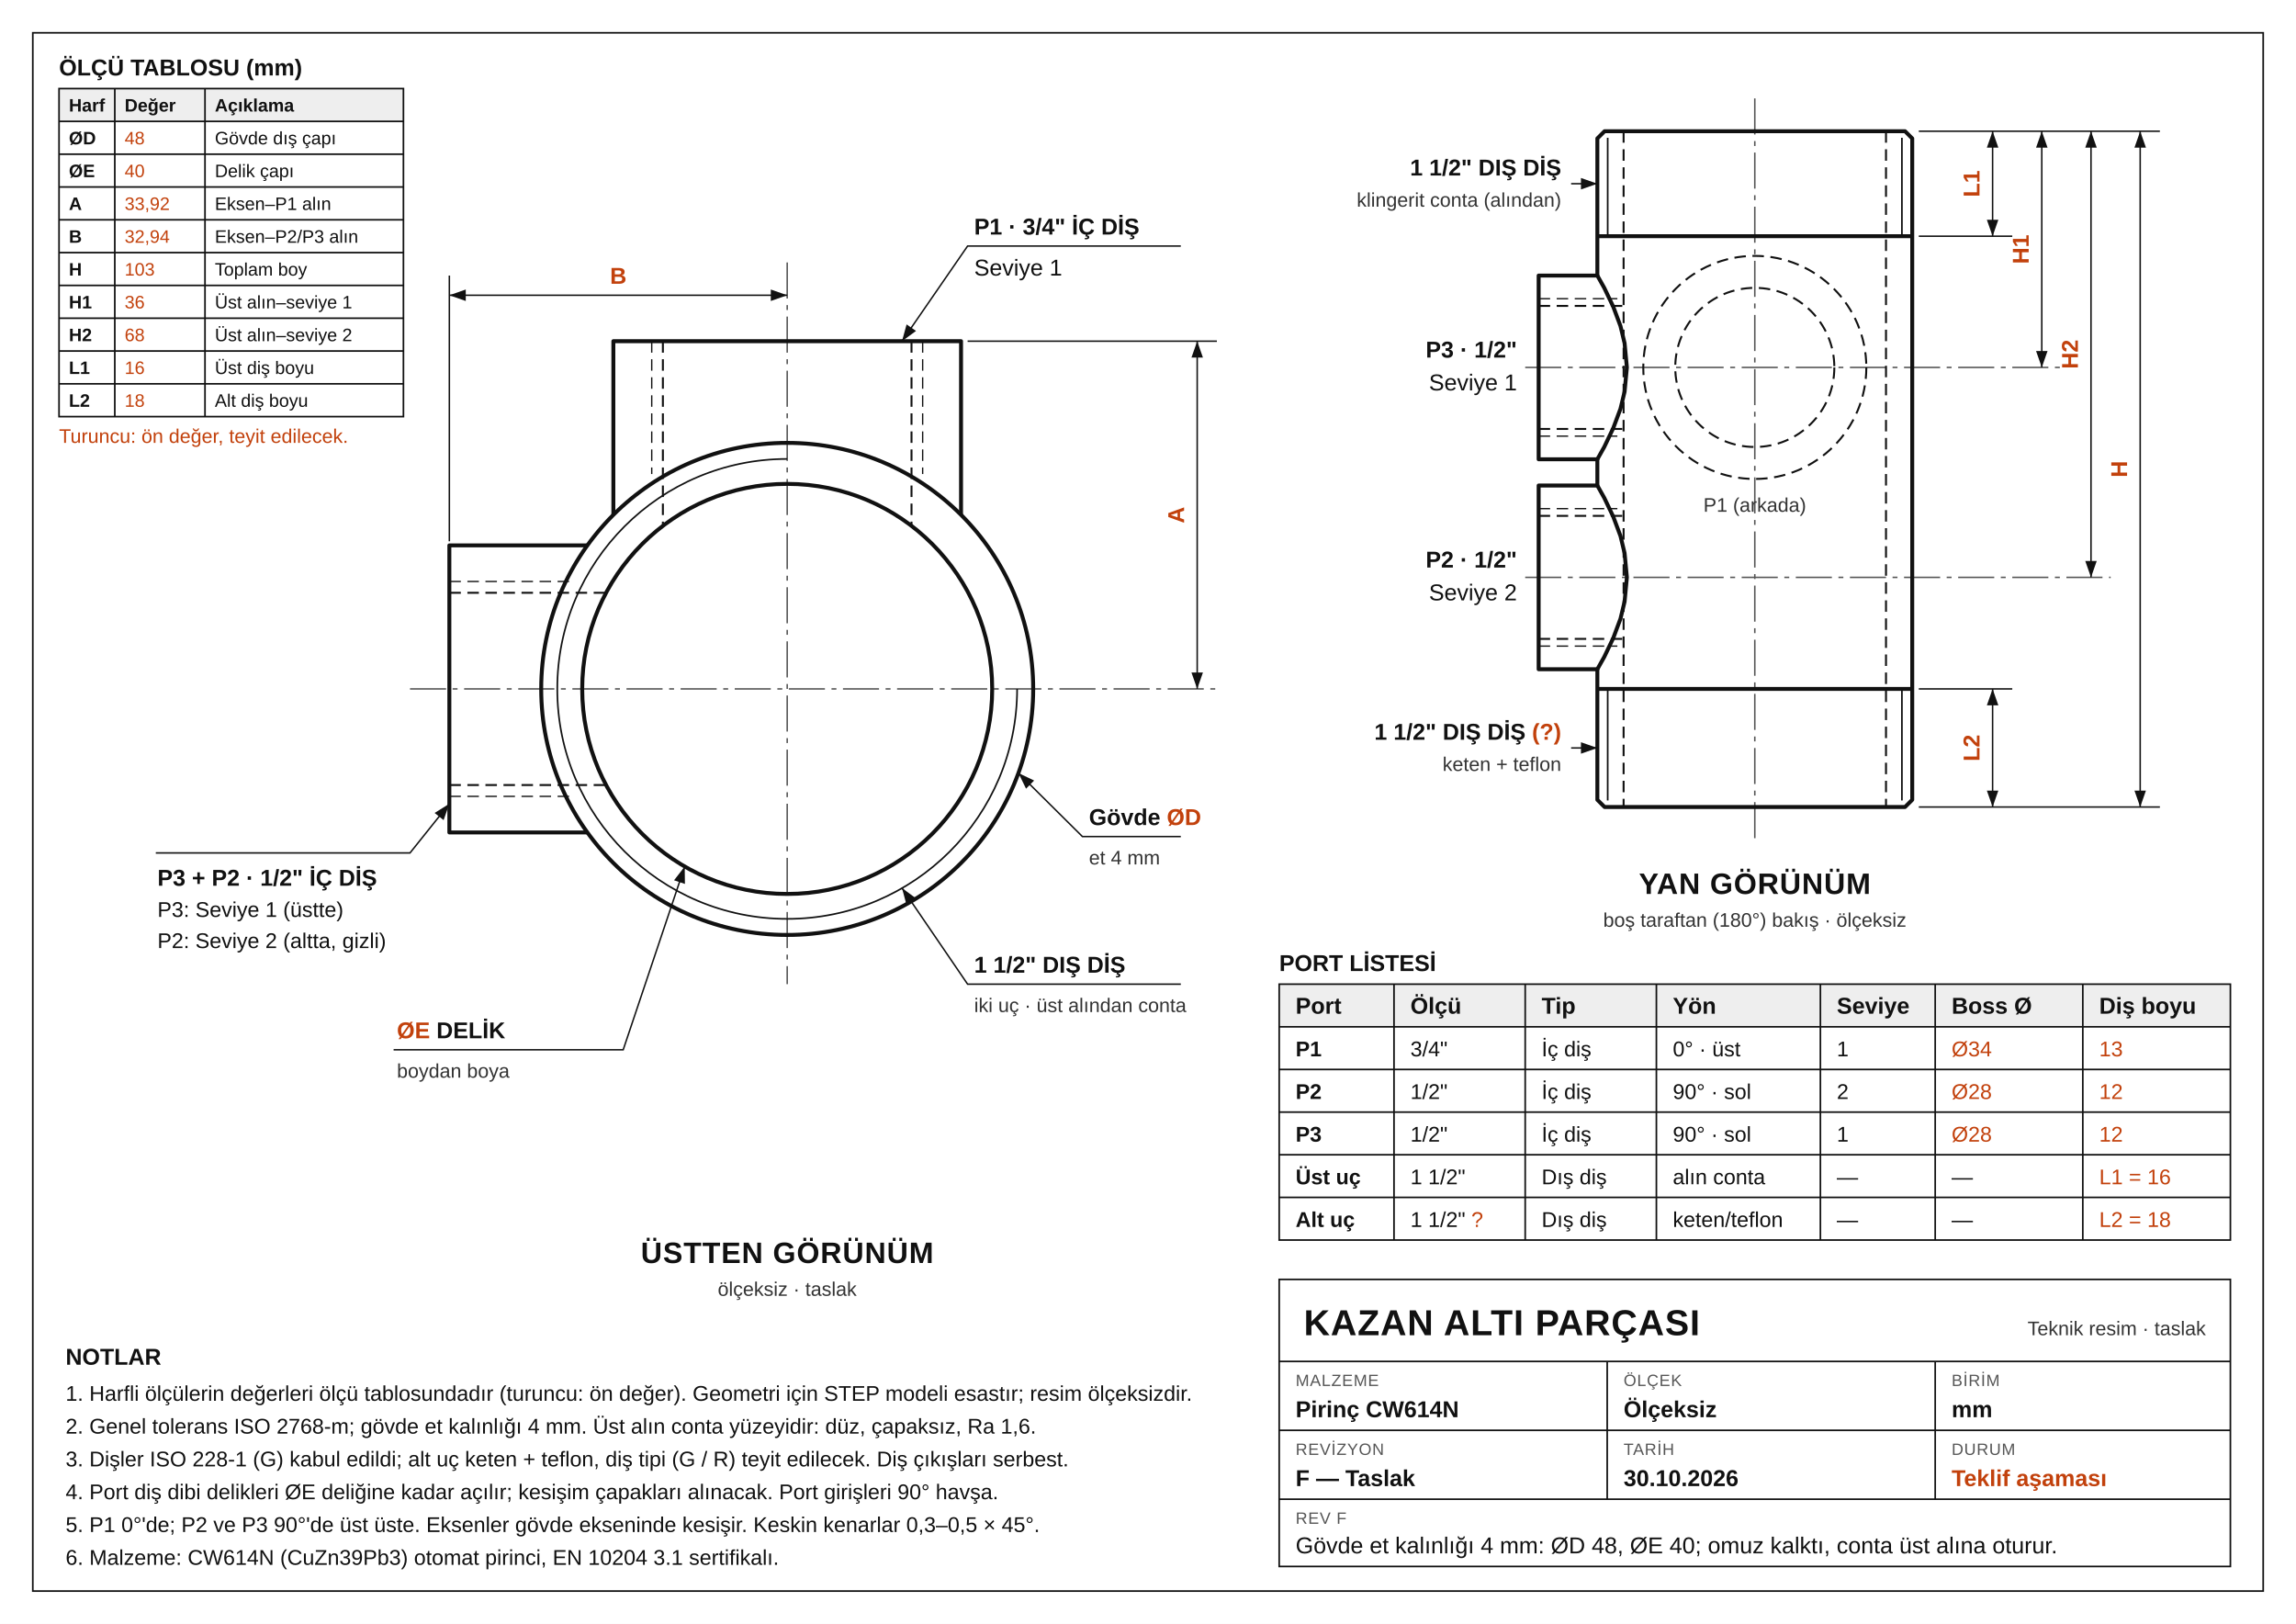
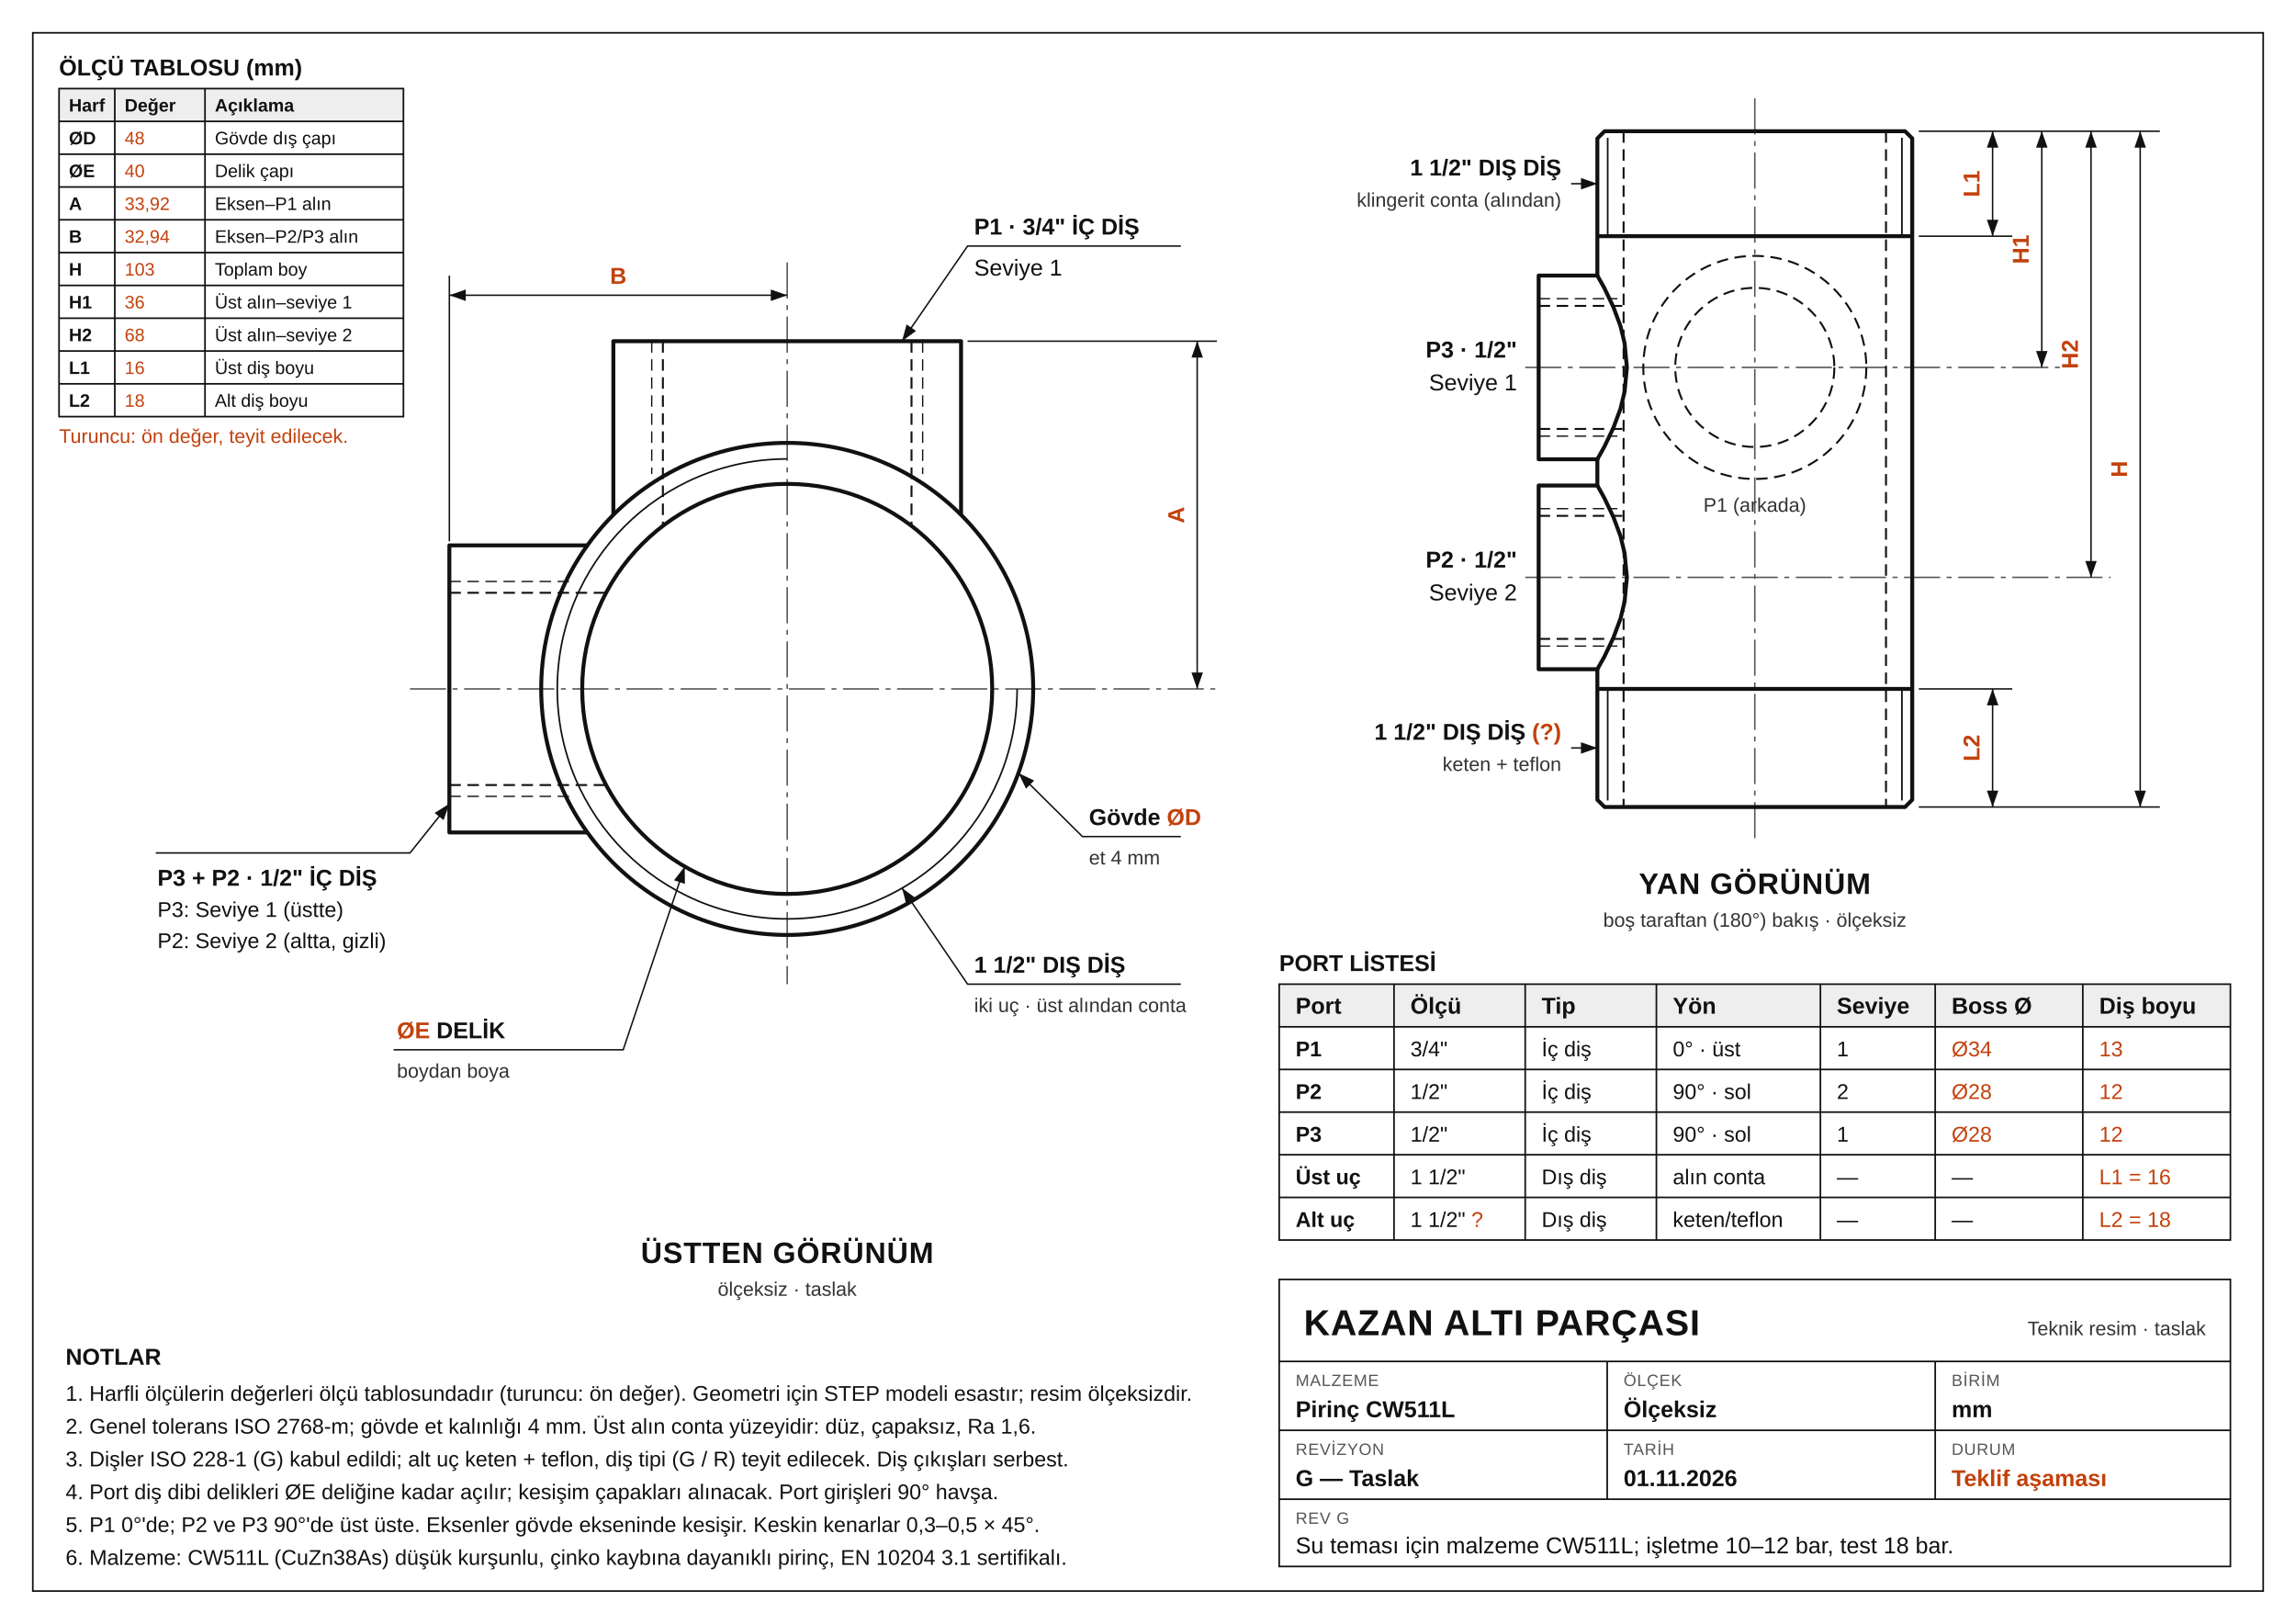
<svg xmlns="http://www.w3.org/2000/svg" viewBox="0 0 1400 990" width="1400" height="990" font-family="Arial, Helvetica, sans-serif">
  <defs>
    <marker id="arr" viewBox="0 0 10 10" refX="10" refY="5" markerWidth="10" markerHeight="10" markerUnits="userSpaceOnUse" orient="auto-start-reverse">
      <path d="M0,1.5 L10,5 L0,8.5 z" fill="#111" />
    </marker>
    <style>
      .vis{fill:none;stroke:#111;stroke-width:2.4;stroke-linejoin:round}
      .thin{fill:none;stroke:#111;stroke-width:1}
      .hid{fill:none;stroke:#111;stroke-width:1.2;stroke-dasharray:7 4}
      .hidt{fill:none;stroke:#111;stroke-width:0.8;stroke-dasharray:7 4}
      .ctr{fill:none;stroke:#555;stroke-width:0.9;stroke-dasharray:22 4 3 4}
      .dim{fill:none;stroke:#111;stroke-width:0.9}
      .dima{fill:none;stroke:#111;stroke-width:0.9;marker-start:url(#arr);marker-end:url(#arr)}
      .lead{fill:none;stroke:#111;stroke-width:0.9;marker-start:url(#arr)}
      .grid{fill:none;stroke:#111;stroke-width:1}
      .t{font-size:14px;fill:#111}
      .tb{font-size:14px;font-weight:700;fill:#111}
      .ts{font-size:12px;fill:#333}
      .tn{font-size:13px;fill:#111}
      .tl{font-size:10px;fill:#555;letter-spacing:.4px}
      .h{font-size:18px;font-weight:700;fill:#111;letter-spacing:.5px}
      .tt{font-size:11px;fill:#111}
      .ttb{font-size:11px;font-weight:700;fill:#111}
      .q{fill:#c2410c}
    </style>
  </defs>
  <rect x="0" y="0" width="1400" height="990" fill="#fff" />
  <rect x="20" y="20" width="1360" height="950" class="grid" stroke-width="1.6" />
  <g transform="translate(100,0)">
    <line class="ctr" x1="150" y1="420" x2="642" y2="420" />
    <line class="ctr" x1="380" y1="160" x2="380" y2="600" />
    <circle class="vis" cx="380" cy="420" r="150" />
    <path class="thin" d="M380 279.8 A140.2 140.2 0 1 0 520.2 420" />
    <circle class="vis" cx="380" cy="420" r="125" />
    <path class="vis" d="M274 313.9 V208 H486 V313.9" />
    <path class="hid" d="M304.2 208 V320.6 M455.8 208 V320.6" />
    <path class="hidt" d="M297.4 208 V289 M462.6 208 V289" />
    <path class="vis" d="M258.2 332.5 H174 V507.5 H258.2" />
    <path class="hid" d="M174 361.4 H269.6 M174 478.6 H269.6" />
    <path class="hidt" d="M174 354.5 H249 M174 485.5 H249" />
    <polyline class="lead" points="521,471.3 560,510 620,510" />
    <text class="tb" x="564" y="503">Gövde <tspan class="q">ØD</tspan>
    </text>
    <text class="ts" x="564" y="527">et 4 mm</text>
    <polyline class="lead" points="450,541.4 490,600 620,600" />
    <text class="tb" x="494" y="593">1 1/2" DIŞ DİŞ</text>
    <text class="ts" x="494" y="617">iki uç · üst alından conta</text>
    <polyline class="lead" points="317.5,528.3 280,640 140,640" />
    <text class="tb" x="142" y="633">
      <tspan class="q">ØE</tspan> DELİK</text>
    <text class="ts" x="142" y="657">boydan boya</text>
    <line class="dim" x1="490" y1="208" x2="642" y2="208" />
    <line class="dima" x1="630" y1="208" x2="630" y2="420" />
    <text class="tb q" transform="translate(622 314) rotate(-90)" text-anchor="middle">A</text>
    <line class="dim" x1="174" y1="330" x2="174" y2="168" />
    <line class="dima" x1="174" y1="180" x2="380" y2="180" />
    <text class="tb q" x="277" y="173" text-anchor="middle">B</text>
    <polyline class="lead" points="450,208 490,150 620,150" />
    <text class="tb" x="494" y="143">P1 · 3/4" İÇ DİŞ</text>
    <text class="t" x="494" y="168">Seviye 1</text>
    <polyline class="lead" points="174,490 150,520 -5,520" />
    <text class="tb" x="-4" y="540">P3 + P2 · 1/2" İÇ DİŞ</text>
    <text class="tn" x="-4" y="559">P3: Seviye 1 (üstte)</text>
    <text class="tn" x="-4" y="578">P2: Seviye 2 (altta, gizli)</text>
    <text class="h" x="380" y="770" text-anchor="middle">ÜSTTEN GÖRÜNÜM</text>
    <text class="ts" x="380" y="790" text-anchor="middle">ölçeksiz · taslak</text>
  </g>
  <g>
    <text class="tb" x="36" y="46">ÖLÇÜ TABLOSU (mm)</text>
    <rect x="36" y="54" width="210" height="20" fill="#eee" />
    <rect class="grid" x="36" y="54" width="210" height="200" />
    <path class="grid" d="M36 74 H246 M36 94 H246 M36 114 H246 M36 134 H246 M36 154 H246 M36 174 H246 M36 194 H246 M36 214 H246 M36 234 H246 M70 54 V254 M125 54 V254" />
    <text class="ttb" x="42" y="68">Harf</text>
    <text class="ttb" x="76" y="68">Değer</text>
    <text class="ttb" x="131" y="68">Açıklama</text>
    <text class="ttb" x="42" y="88">ØD</text>
    <text class="tt q" x="76" y="88">48</text>
    <text class="tt" x="131" y="88">Gövde dış çapı</text>
    <text class="ttb" x="42" y="108">ØE</text>
    <text class="tt q" x="76" y="108">40</text>
    <text class="tt" x="131" y="108">Delik çapı</text>
    <text class="ttb" x="42" y="128">A</text>
    <text class="tt q" x="76" y="128">33,92</text>
    <text class="tt" x="131" y="128">Eksen–P1 alın</text>
    <text class="ttb" x="42" y="148">B</text>
    <text class="tt q" x="76" y="148">32,94</text>
    <text class="tt" x="131" y="148">Eksen–P2/P3 alın</text>
    <text class="ttb" x="42" y="168">H</text>
    <text class="tt q" x="76" y="168">103</text>
    <text class="tt" x="131" y="168">Toplam boy</text>
    <text class="ttb" x="42" y="188">H1</text>
    <text class="tt q" x="76" y="188">36</text>
    <text class="tt" x="131" y="188">Üst alın–seviye 1</text>
    <text class="ttb" x="42" y="208">H2</text>
    <text class="tt q" x="76" y="208">68</text>
    <text class="tt" x="131" y="208">Üst alın–seviye 2</text>
    <text class="ttb" x="42" y="228">L1</text>
    <text class="tt q" x="76" y="228">16</text>
    <text class="tt" x="131" y="228">Üst diş boyu</text>
    <text class="ttb" x="42" y="248">L2</text>
    <text class="tt q" x="76" y="248">18</text>
    <text class="tt" x="131" y="248">Alt diş boyu</text>
    <text class="ts q" x="36" y="270">Turuncu: ön değer, teyit edilecek.</text>
  </g>
  <g>
    <line class="ctr" x1="1070" y1="60" x2="1070" y2="512" />
    <line class="ctr" x1="930" y1="224" x2="1257" y2="224" />
    <line class="ctr" x1="930" y1="352" x2="1287" y2="352" />
    <path class="vis" d="M974 487.6 V408 H938.2 V296 H974 V280 H938.2 V168 H974 V84.4 L978.4 80 H1161.6 L1166 84.4 V487.6 L1161.6 492 H978.4 Z" />
    <path class="vis" d="M974 168 L975 169.8 L978.2 175.5 L983.7 187 L988.1 198.8 L990.6 209.2 L992 224 L990.6 238.8 L988.1 249.2 L983.7 261 L978.2 272.5 L975 278.2 L974 280" />
    <path class="vis" d="M974 296 L975 297.8 L978.2 303.5 L983.7 315 L988.1 326.8 L990.6 337.2 L992 352 L990.6 366.8 L988.1 377.2 L983.7 389 L978.2 400.5 L975 406.2 L974 408" />
    <line class="vis" x1="974" y1="144" x2="1166" y2="144" />
    <line class="vis" x1="974" y1="420" x2="1166" y2="420" />
    <path class="thin" d="M980.3 84 V144 M1159.7 84 V144 M980.3 420 V488 M1159.7 420 V488" />
    <path class="hid" d="M990 80 V492 M1150 80 V492" />
    <path class="hid" d="M938.2 186.5 H990 M938.2 261.5 H990 M938.2 314.5 H990 M938.2 389.5 H990" />
    <path class="hidt" d="M938.2 182.1 H986.2 M938.2 265.9 H986.2 M938.2 310.1 H986.2 M938.2 393.9 H986.2" />
    <circle class="hid" cx="1070" cy="224" r="68" />
    <circle class="hid" cx="1070" cy="224" r="48.5" />
    <text class="ts" x="1070" y="312" text-anchor="middle">P1 (arkada)</text>
    <line class="dim" x1="1170" y1="80" x2="1317" y2="80" />
    <line class="dim" x1="1170" y1="144" x2="1227" y2="144" />
    <line class="dim" x1="1170" y1="420" x2="1227" y2="420" />
    <line class="dim" x1="1170" y1="492" x2="1317" y2="492" />
    <line class="dima" x1="1215" y1="80" x2="1215" y2="144" />
    <text class="tb q" transform="translate(1207 112) rotate(-90)" text-anchor="middle">L1</text>
    <line class="dima" x1="1215" y1="420" x2="1215" y2="492" />
    <text class="tb q" transform="translate(1207 456) rotate(-90)" text-anchor="middle">L2</text>
    <line class="dima" x1="1245" y1="80" x2="1245" y2="224" />
    <text class="tb q" transform="translate(1237 152) rotate(-90)" text-anchor="middle">H1</text>
    <line class="dima" x1="1275" y1="80" x2="1275" y2="352" />
    <text class="tb q" transform="translate(1267 216) rotate(-90)" text-anchor="middle">H2</text>
    <line class="dima" x1="1305" y1="80" x2="1305" y2="492" />
    <text class="tb q" transform="translate(1297 286) rotate(-90)" text-anchor="middle">H</text>
    <polyline class="lead" points="974,112 958,112" />
    <text class="tb" x="952" y="107" text-anchor="end">1 1/2" DIŞ DİŞ</text>
    <text class="ts" x="952" y="126" text-anchor="end">klingerit conta (alından)</text>
    <polyline class="lead" points="974,456 958,456" />
    <text class="tb" x="952" y="451" text-anchor="end">1 1/2" DIŞ DİŞ <tspan class="q">(?)</tspan>
    </text>
    <text class="ts" x="952" y="470" text-anchor="end">keten + teflon</text>
    <text class="tb" x="925" y="218" text-anchor="end">P3 · 1/2"</text>
    <text class="t" x="925" y="238" text-anchor="end">Seviye 1</text>
    <text class="tb" x="925" y="346" text-anchor="end">P2 · 1/2"</text>
    <text class="t" x="925" y="366" text-anchor="end">Seviye 2</text>
    <text class="h" x="1070" y="545" text-anchor="middle">YAN GÖRÜNÜM</text>
    <text class="ts" x="1070" y="565" text-anchor="middle">boş taraftan (180°) bakış · ölçeksiz</text>
  </g>
  <g>
    <text class="tb" x="780" y="592">PORT LİSTESİ</text>
    <rect x="780" y="600" width="580" height="26" fill="#eee" />
    <rect x="780" y="600" width="580" height="156" class="grid" />
    <path class="grid" d="M780 626 H1360 M780 652 H1360 M780 678 H1360 M780 704 H1360 M780 730 H1360" />
    <path class="grid" d="M850 600 V756 M930 600 V756 M1010 600 V756 M1110 600 V756 M1180 600 V756 M1270 600 V756" />
    <g class="tb" font-size="13">
      <text x="790" y="618">Port</text>
      <text x="860" y="618">Ölçü</text>
      <text x="940" y="618">Tip</text>
      <text x="1020" y="618">Yön</text>
      <text x="1120" y="618">Seviye</text>
      <text x="1190" y="618">Boss Ø</text>
      <text x="1280" y="618">Diş boyu</text>
    </g>
    <g class="tn">
      <text x="790" y="644" font-weight="700">P1</text>
      <text x="860" y="644">3/4"</text>
      <text x="940" y="644">İç diş</text>
      <text x="1020" y="644">0° · üst</text>
      <text x="1120" y="644">1</text>
      <text x="1190" y="644" class="q">Ø34</text>
      <text x="1280" y="644" class="q">13</text>
      <text x="790" y="670" font-weight="700">P2</text>
      <text x="860" y="670">1/2"</text>
      <text x="940" y="670">İç diş</text>
      <text x="1020" y="670">90° · sol</text>
      <text x="1120" y="670">2</text>
      <text x="1190" y="670" class="q">Ø28</text>
      <text x="1280" y="670" class="q">12</text>
      <text x="790" y="696" font-weight="700">P3</text>
      <text x="860" y="696">1/2"</text>
      <text x="940" y="696">İç diş</text>
      <text x="1020" y="696">90° · sol</text>
      <text x="1120" y="696">1</text>
      <text x="1190" y="696" class="q">Ø28</text>
      <text x="1280" y="696" class="q">12</text>
      <text x="790" y="722" font-weight="700">Üst uç</text>
      <text x="860" y="722">1 1/2"</text>
      <text x="940" y="722">Dış diş</text>
      <text x="1020" y="722">alın conta</text>
      <text x="1120" y="722">—</text>
      <text x="1190" y="722">—</text>
      <text x="1280" y="722" class="q">L1 = 16</text>
      <text x="790" y="748" font-weight="700">Alt uç</text>
      <text x="860" y="748">1 1/2" <tspan class="q">?</tspan>
      </text>
      <text x="940" y="748">Dış diş</text>
      <text x="1020" y="748">keten/teflon</text>
      <text x="1120" y="748">—</text>
      <text x="1190" y="748">—</text>
      <text x="1280" y="748" class="q">L2 = 18</text>
    </g>
  </g>
  <g>
    <text class="tb" x="40" y="832">NOTLAR</text>
    <text class="tn" x="40" y="854">1. Harfli ölçülerin değerleri ölçü tablosundadır (turuncu: ön değer). Geometri için STEP modeli esastır; resim ölçeksizdir.</text>
    <text class="tn" x="40" y="874">2. Genel tolerans ISO 2768-m; gövde et kalınlığı 4 mm. Üst alın conta yüzeyidir: düz, çapaksız, Ra 1,6.</text>
    <text class="tn" x="40" y="894">3. Dişler ISO 228-1 (G) kabul edildi; alt uç keten + teflon, diş tipi (G / R) teyit edilecek. Diş çıkışları serbest.</text>
    <text class="tn" x="40" y="914">4. Port diş dibi delikleri ØE deliğine kadar açılır; kesişim çapakları alınacak. Port girişleri 90° havşa.</text>
    <text class="tn" x="40" y="934">5. P1 0°'de; P2 ve P3 90°'de üst üste. Eksenler gövde ekseninde kesişir. Keskin kenarlar 0,3–0,5 × 45°.</text>
-     <text class="tn" x="40" y="954">6. Malzeme: CW614N (CuZn39Pb3) otomat pirinci, EN 10204 3.1 sertifikalı.</text>
+     <text class="tn" x="40" y="954">6. Malzeme: CW511L (CuZn38As) düşük kurşunlu, çinko kaybına dayanıklı pirinç, EN 10204 3.1 sertifikalı.</text>
  </g>
  <g>
    <rect x="780" y="780" width="580" height="175" class="grid" stroke-width="1.6" />
    <path class="grid" d="M780 830 H1360 M780 872 H1360 M780 914 H1360" />
    <path class="grid" d="M980 830 V914 M1180 830 V914" />
    <text x="795" y="814" font-size="22" font-weight="700" fill="#111" letter-spacing=".5">KAZAN ALTI PARÇASI</text>
    <text class="ts" x="1345" y="814" text-anchor="end">Teknik resim · taslak</text>
    <text class="tl" x="790" y="845">MALZEME</text>
-     <text class="tb" x="790" y="864">Pirinç CW614N</text>
+     <text class="tb" x="790" y="864">Pirinç CW511L</text>
    <text class="tl" x="990" y="845">ÖLÇEK</text>
    <text class="tb" x="990" y="864">Ölçeksiz</text>
    <text class="tl" x="1190" y="845">BİRİM</text>
    <text class="tb" x="1190" y="864">mm</text>
    <text class="tl" x="790" y="887">REVİZYON</text>
-     <text class="tb" x="790" y="906">F — Taslak</text>
+     <text class="tb" x="790" y="906">G — Taslak</text>
    <text class="tl" x="990" y="887">TARİH</text>
-     <text class="tb" x="990" y="906">30.10.2026</text>
+     <text class="tb" x="990" y="906">01.11.2026</text>
    <text class="tl" x="1190" y="887">DURUM</text>
    <text class="tb q" x="1190" y="906">Teklif aşaması</text>
-     <text class="tl" x="790" y="929">REV F</text>
-     <text class="t" x="790" y="947">Gövde et kalınlığı 4 mm: ØD 48, ØE 40; omuz kalktı, conta üst alına oturur.</text>
+     <text class="tl" x="790" y="929">REV G</text>
+     <text class="t" x="790" y="947">Su teması için malzeme CW511L; işletme 10–12 bar, test 18 bar.</text>
  </g>
</svg>
